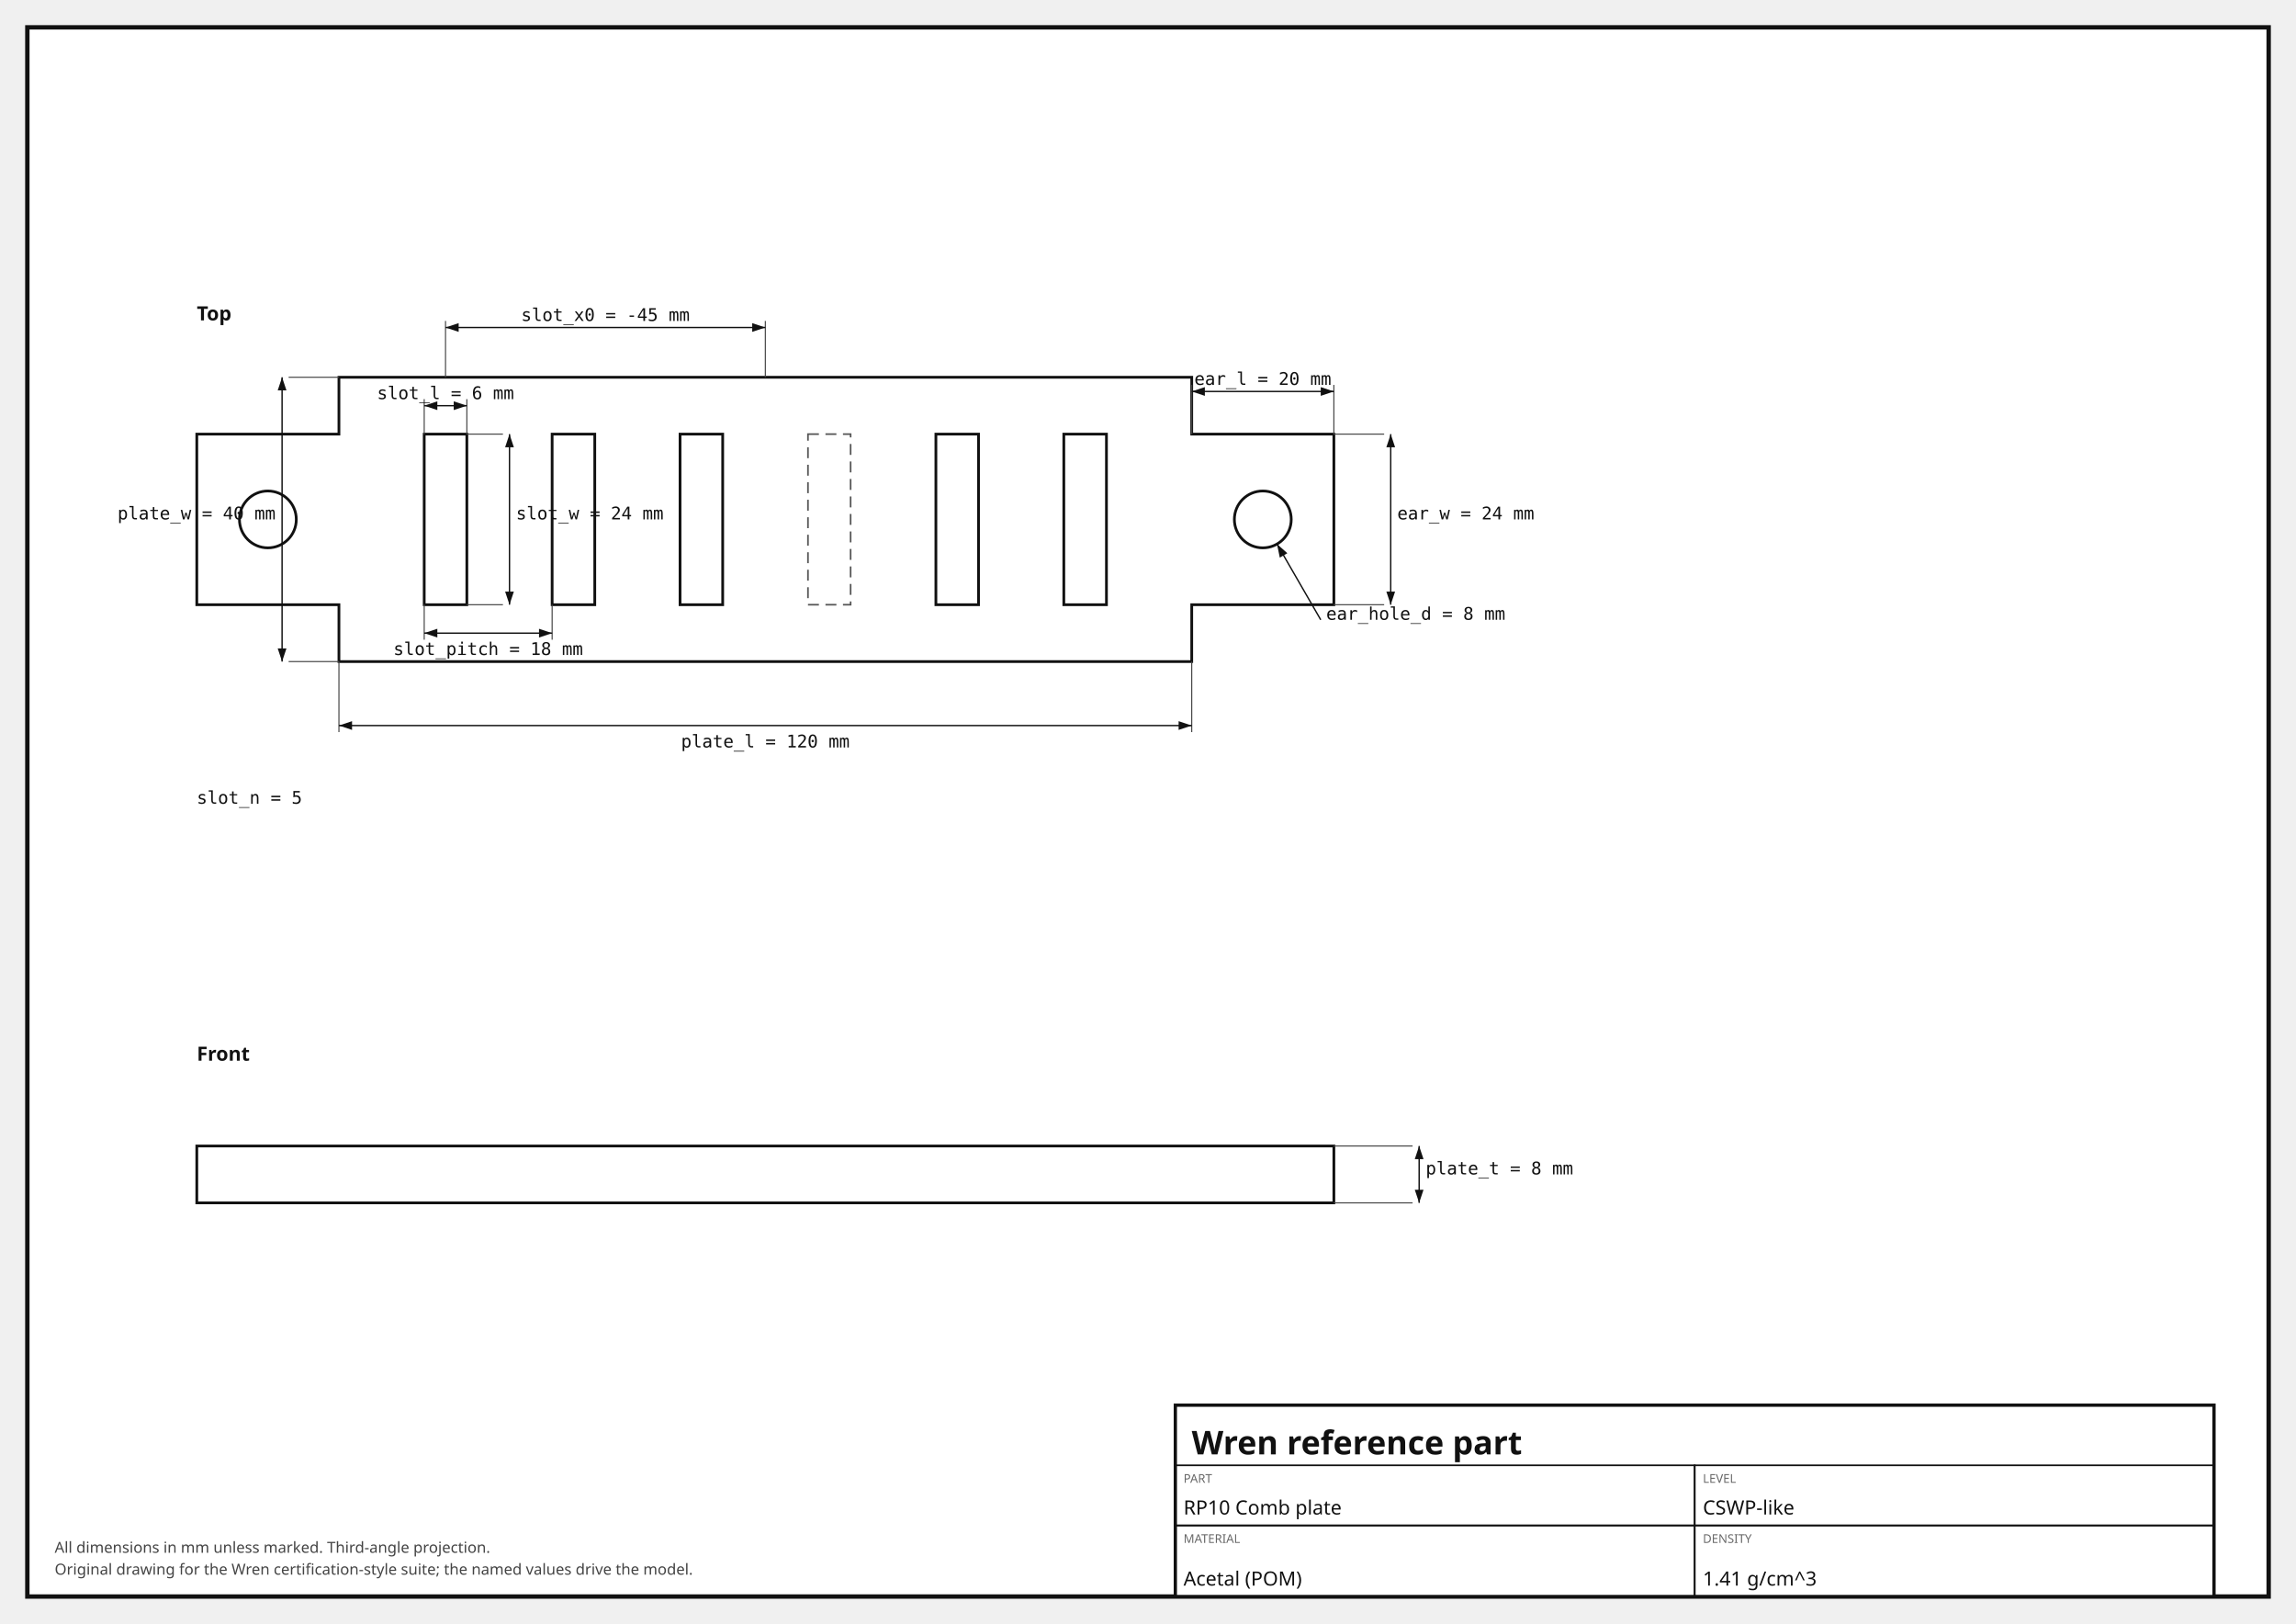
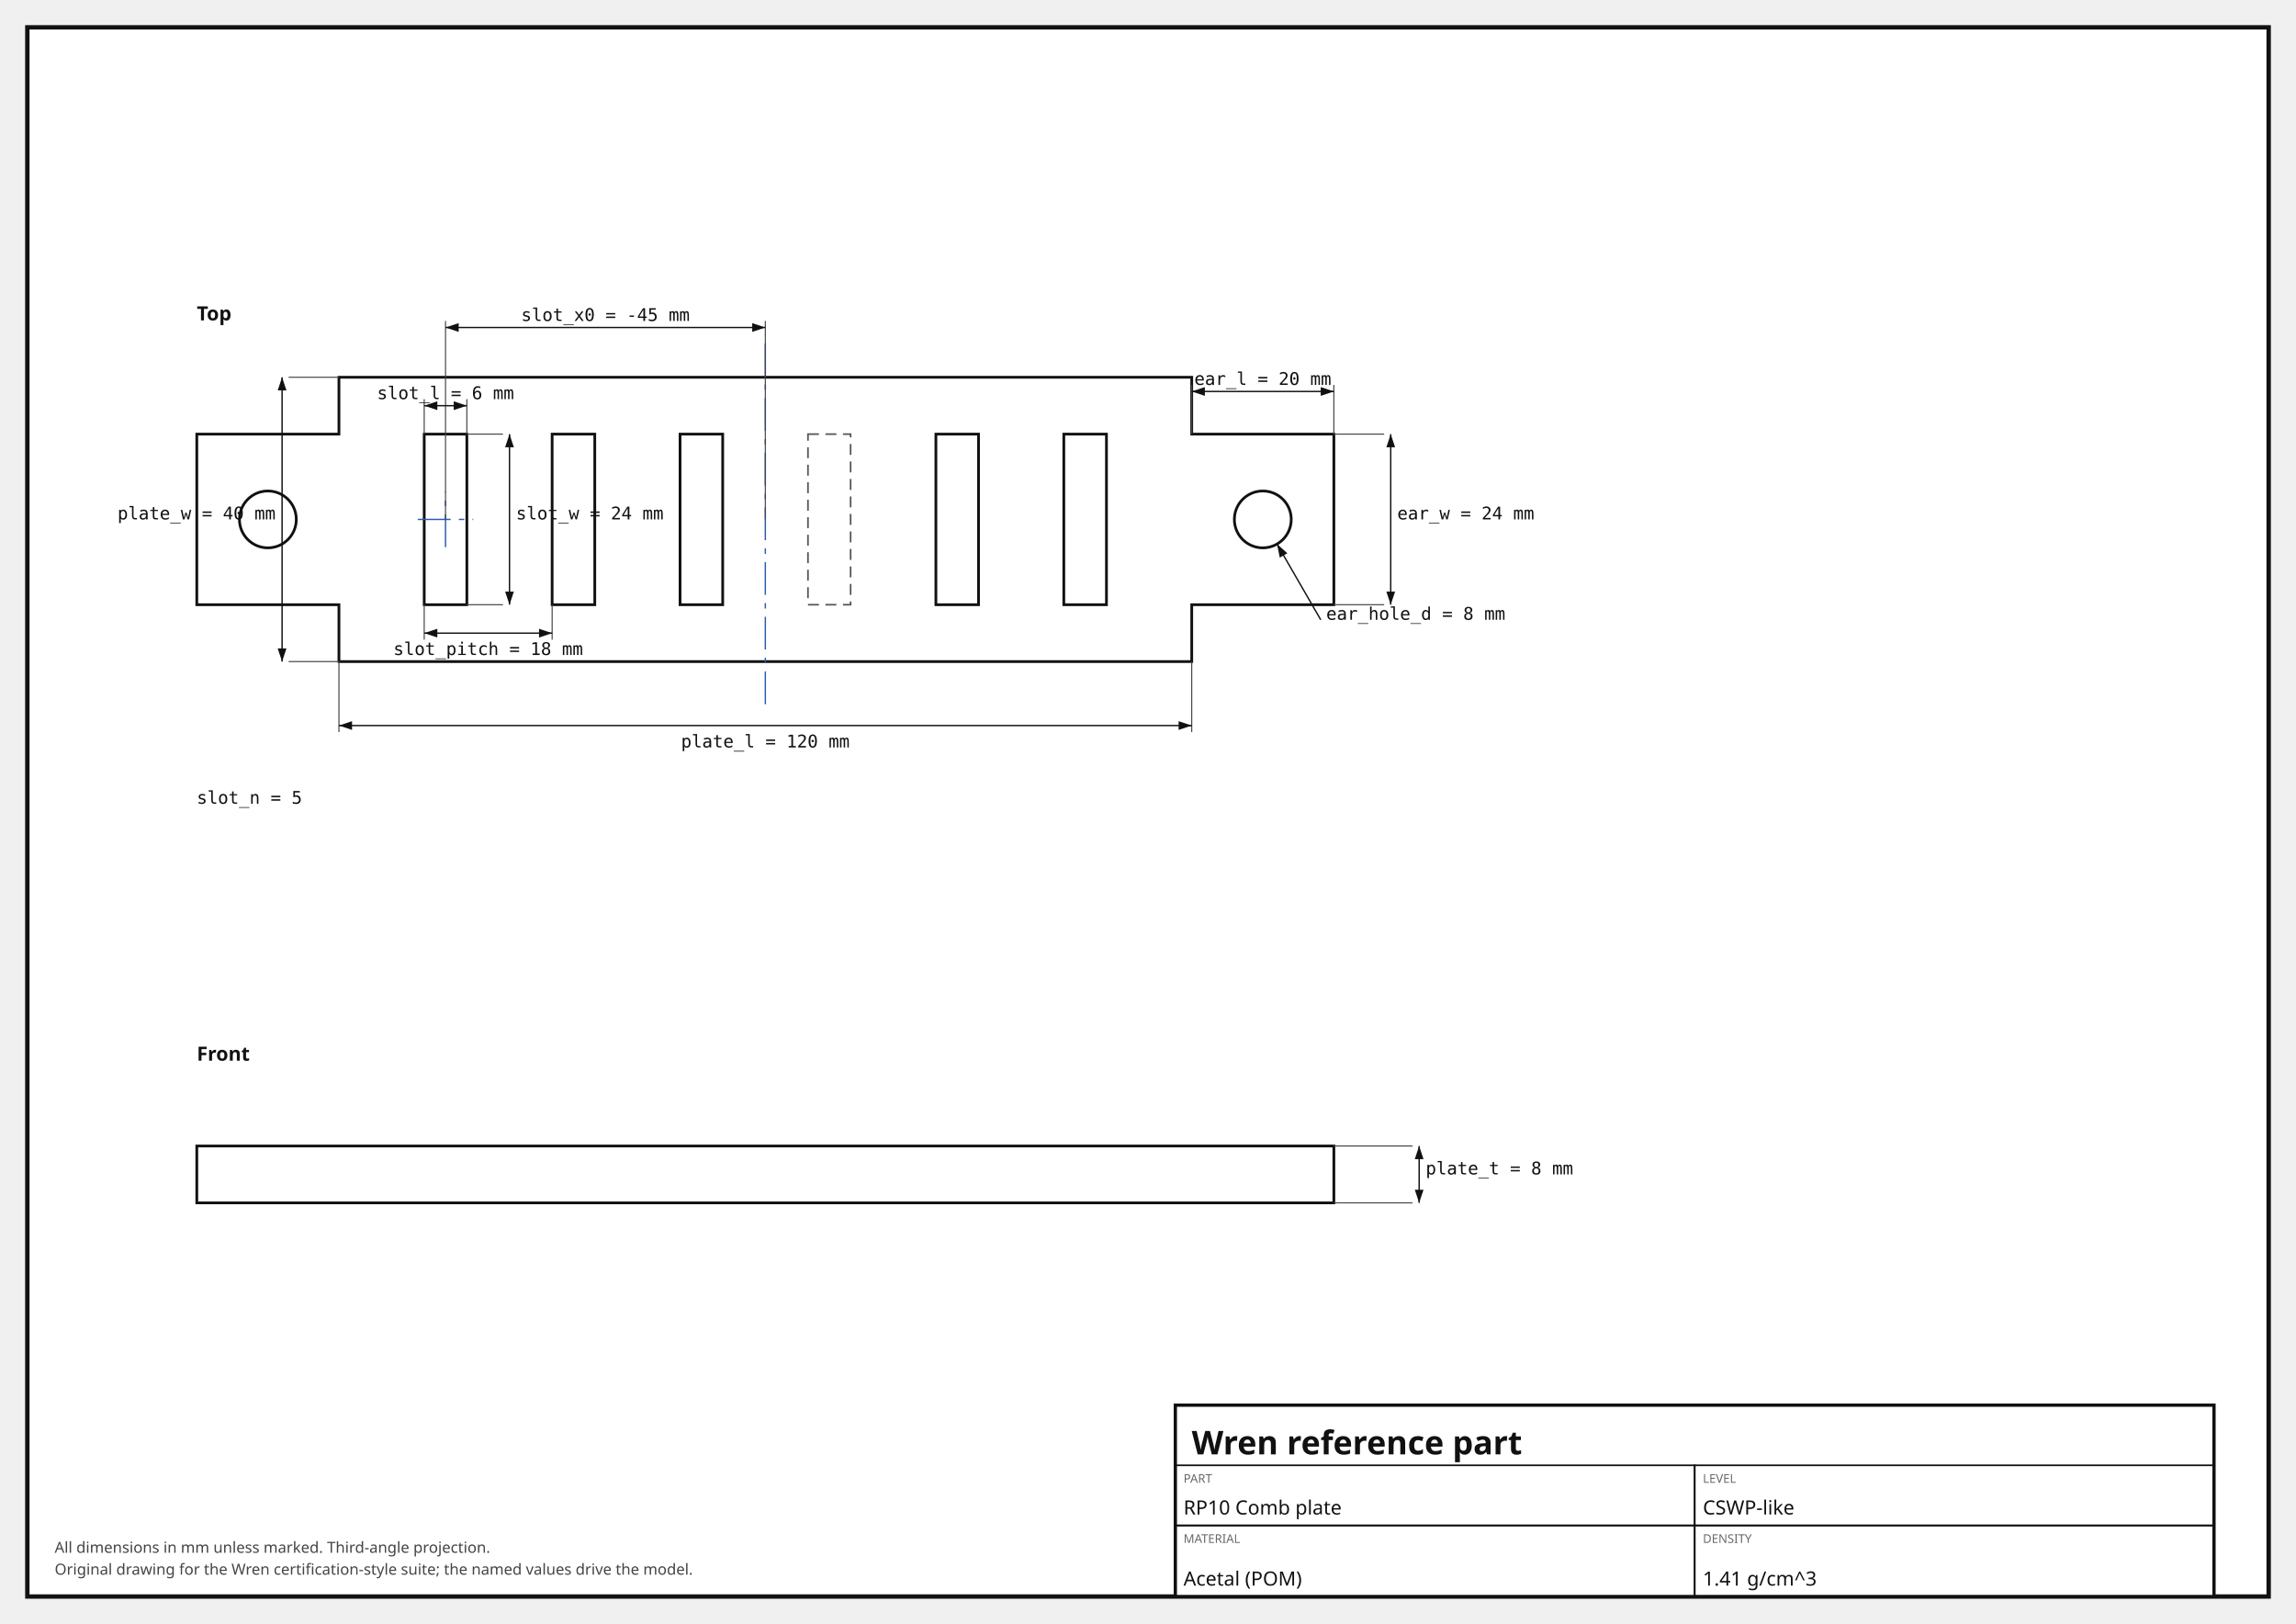
<svg xmlns="http://www.w3.org/2000/svg" viewBox="0 0 420 297" width="420mm" height="297mm" data-part="RP10">
  <rect x="5" y="5" width="410" height="287" fill="#fff" stroke="#111" stroke-width="0.8" />
  <g data-view="Top">
    <text x="36" y="58.6" font-size="3.6" font-family="sans-serif" font-weight="bold" fill="#111">Top</text>
    <path d="M62 121 L218 121 L218 110.6 L244 110.6 L244 79.4 L218 79.4 L218 69 L62 69 L62 79.4 L36 79.4 L36 110.6 L62 110.6 Z" stroke="#111" stroke-width="0.5" fill="none" />
    <rect x="77.6" y="79.4" width="7.8" height="31.2" stroke="#111" stroke-width="0.5" fill="none" />
    <rect x="101" y="79.4" width="7.8" height="31.2" stroke="#111" stroke-width="0.5" fill="none" />
    <rect x="124.4" y="79.4" width="7.8" height="31.2" stroke="#111" stroke-width="0.5" fill="none" />
    <rect x="147.8" y="79.4" width="7.8" height="31.2" stroke="#555" stroke-width="0.3" stroke-dasharray="2 1.2" fill="none" />
    <rect x="171.2" y="79.4" width="7.8" height="31.2" stroke="#111" stroke-width="0.5" fill="none" />
    <rect x="194.6" y="79.4" width="7.8" height="31.2" stroke="#111" stroke-width="0.5" fill="none" />
    <circle cx="49" cy="95" r="5.2" stroke="#111" stroke-width="0.5" fill="none" />
    <circle cx="231" cy="95" r="5.2" stroke="#111" stroke-width="0.5" fill="none" />
    <line x1="62" y1="121" x2="62" y2="133.9" stroke="#444" stroke-width="0.2" />
    <line x1="218" y1="121" x2="218" y2="133.9" stroke="#444" stroke-width="0.2" />
    <line x1="62" y1="132.7" x2="218" y2="132.7" stroke="#111" stroke-width="0.25" />
    <path d="M62 132.7 L64.4 131.9 L64.4 133.5 Z" fill="#111" />
    <path d="M218 132.7 L215.6 133.5 L215.6 131.9 Z" fill="#111" />
    <text data-dim="plate_l" data-value="120" x="140" y="136.7" text-anchor="middle" font-size="3.2" font-family="monospace" fill="#111">plate_l = 120 mm</text>
    <line x1="62" y1="121" x2="52.8" y2="121" stroke="#444" stroke-width="0.2" />
    <line x1="62" y1="69" x2="52.8" y2="69" stroke="#444" stroke-width="0.2" />
    <line x1="51.6" y1="121" x2="51.6" y2="69" stroke="#111" stroke-width="0.25" />
    <path d="M51.6 121 L50.8 118.6 L52.4 118.6 Z" fill="#111" />
    <path d="M51.6 69 L52.4 71.4 L50.8 71.4 Z" fill="#111" />
    <text data-dim="plate_w" data-value="40" x="50.4" y="95" text-anchor="end" font-size="3.2" font-family="monospace" fill="#111">plate_w = 40 mm</text>
    <line x1="218" y1="79.4" x2="218" y2="70.4" stroke="#444" stroke-width="0.2" />
    <line x1="244" y1="79.4" x2="244" y2="70.4" stroke="#444" stroke-width="0.2" />
    <line x1="218" y1="71.6" x2="244" y2="71.6" stroke="#111" stroke-width="0.25" />
    <path d="M218 71.6 L220.4 70.8 L220.4 72.4 Z" fill="#111" />
    <path d="M244 71.6 L241.6 72.4 L241.6 70.8 Z" fill="#111" />
    <text data-dim="ear_l" data-value="20" x="231" y="70.4" text-anchor="middle" font-size="3.2" font-family="monospace" fill="#111">ear_l = 20 mm</text>
    <line x1="244" y1="110.6" x2="253.2" y2="110.6" stroke="#444" stroke-width="0.2" />
    <line x1="244" y1="79.4" x2="253.2" y2="79.4" stroke="#444" stroke-width="0.2" />
    <line x1="254.4" y1="110.6" x2="254.4" y2="79.4" stroke="#111" stroke-width="0.25" />
    <path d="M254.4 110.6 L253.6 108.2 L255.2 108.2 Z" fill="#111" />
    <path d="M254.4 79.4 L255.2 81.8 L253.6 81.8 Z" fill="#111" />
    <text data-dim="ear_w" data-value="24" x="255.6" y="95" text-anchor="start" font-size="3.2" font-family="monospace" fill="#111">ear_w = 24 mm</text>
    <line x1="233.6" y1="99.503" x2="241.6" y2="113.36" stroke="#111" stroke-width="0.25" />
    <path d="M233.6 99.503 L235.493 101.182 L234.107 101.982 Z" fill="#111" />
    <text data-dim="ear_hole_d" data-value="8" x="242.6" y="113.36" text-anchor="start" font-size="3.2" font-family="monospace" fill="#111">ear_hole_d = 8 mm</text>
-     <line x1="140" y1="69" x2="140" y2="58.7" stroke="#444" stroke-width="0.2" />
-     <line x1="81.5" y1="69" x2="81.5" y2="58.7" stroke="#444" stroke-width="0.2" />
+     <line x1="140" y1="128.8" x2="140" y2="61.2" stroke="#2a5db0" stroke-width="0.25" stroke-dasharray="6 1.5 1 1.5" fill="none" />
+     <line x1="76.43" y1="95" x2="86.57" y2="95" stroke="#2a5db0" stroke-width="0.25" stroke-dasharray="6 1.5 1 1.5" fill="none" />
+     <line x1="81.5" y1="100.07" x2="81.5" y2="89.93" stroke="#2a5db0" stroke-width="0.25" stroke-dasharray="6 1.5 1 1.5" fill="none" />
+     <line x1="140" y1="95" x2="140" y2="58.7" stroke="#444" stroke-width="0.2" />
+     <line x1="81.5" y1="95" x2="81.5" y2="58.7" stroke="#444" stroke-width="0.2" />
    <line x1="81.5" y1="59.9" x2="140" y2="59.9" stroke="#111" stroke-width="0.25" />
    <path d="M81.5 59.9 L83.9 59.1 L83.9 60.7 Z" fill="#111" />
    <path d="M140 59.9 L137.6 60.7 L137.6 59.1 Z" fill="#111" />
    <text data-dim="slot_x0" data-value="-45" x="110.75" y="58.7" text-anchor="middle" font-size="3.2" font-family="monospace" fill="#111">slot_x0 = -45 mm</text>
    <line x1="77.6" y1="110.6" x2="77.6" y2="117" stroke="#444" stroke-width="0.2" />
    <line x1="101" y1="110.6" x2="101" y2="117" stroke="#444" stroke-width="0.2" />
    <line x1="77.6" y1="115.8" x2="101" y2="115.8" stroke="#111" stroke-width="0.25" />
    <path d="M77.6 115.8 L80 115 L80 116.6 Z" fill="#111" />
    <path d="M101 115.8 L98.6 116.6 L98.6 115 Z" fill="#111" />
    <text data-dim="slot_pitch" data-value="18" x="89.3" y="119.8" text-anchor="middle" font-size="3.2" font-family="monospace" fill="#111">slot_pitch = 18 mm</text>
    <line x1="77.6" y1="79.4" x2="77.6" y2="73" stroke="#444" stroke-width="0.2" />
    <line x1="85.4" y1="79.4" x2="85.4" y2="73" stroke="#444" stroke-width="0.2" />
    <line x1="77.6" y1="74.2" x2="85.4" y2="74.2" stroke="#111" stroke-width="0.25" />
    <path d="M77.6 74.2 L80 73.4 L80 75 Z" fill="#111" />
    <path d="M85.4 74.2 L83 75 L83 73.4 Z" fill="#111" />
    <text data-dim="slot_l" data-value="6" x="81.5" y="73" text-anchor="middle" font-size="3.2" font-family="monospace" fill="#111">slot_l = 6 mm</text>
    <line x1="85.4" y1="110.6" x2="92" y2="110.6" stroke="#444" stroke-width="0.2" />
    <line x1="85.4" y1="79.4" x2="92" y2="79.4" stroke="#444" stroke-width="0.2" />
    <line x1="93.2" y1="110.6" x2="93.2" y2="79.4" stroke="#111" stroke-width="0.25" />
    <path d="M93.2 110.6 L92.4 108.2 L94 108.2 Z" fill="#111" />
    <path d="M93.2 79.4 L94 81.8 L92.4 81.8 Z" fill="#111" />
    <text data-dim="slot_w" data-value="24" x="94.4" y="95" text-anchor="start" font-size="3.2" font-family="monospace" fill="#111">slot_w = 24 mm</text>
    <text data-dim="slot_n" data-value="5" x="36" y="147" text-anchor="start" font-size="3.2" font-family="monospace" fill="#111">slot_n = 5</text>
  </g>
  <g data-view="Front">
    <text x="36" y="194" font-size="3.6" font-family="sans-serif" font-weight="bold" fill="#111">Front</text>
    <rect x="36" y="209.6" width="208" height="10.4" stroke="#111" stroke-width="0.5" fill="none" />
    <line x1="244" y1="220" x2="258.4" y2="220" stroke="#444" stroke-width="0.2" />
    <line x1="244" y1="209.6" x2="258.4" y2="209.6" stroke="#444" stroke-width="0.2" />
    <line x1="259.6" y1="220" x2="259.6" y2="209.6" stroke="#111" stroke-width="0.25" />
    <path d="M259.6 220 L258.8 217.6 L260.4 217.6 Z" fill="#111" />
    <path d="M259.6 209.6 L260.4 212 L258.8 212 Z" fill="#111" />
    <text data-dim="plate_t" data-value="8" x="260.8" y="214.8" text-anchor="start" font-size="3.2" font-family="monospace" fill="#111">plate_t = 8 mm</text>
  </g>
  <rect x="215" y="257" width="190" height="35" fill="#fff" stroke="#111" stroke-width="0.6" />
  <text x="218" y="266" font-size="6" font-family="sans-serif" font-weight="bold" fill="#111">Wren reference part</text>
  <rect x="215" y="268" width="95" height="11" fill="none" stroke="#111" stroke-width="0.3" />
  <text x="216.5" y="271.2" font-size="2.2" font-family="sans-serif" fill="#666">PART</text>
  <text x="216.5" y="277" font-size="3.6" font-family="sans-serif" fill="#111">RP10  Comb plate</text>
  <rect x="310" y="268" width="95" height="11" fill="none" stroke="#111" stroke-width="0.3" />
  <text x="311.5" y="271.2" font-size="2.2" font-family="sans-serif" fill="#666">LEVEL</text>
  <text x="311.5" y="277" font-size="3.6" font-family="sans-serif" fill="#111">CSWP-like</text>
  <rect x="215" y="279" width="95" height="13" fill="none" stroke="#111" stroke-width="0.3" />
  <text x="216.5" y="282.2" font-size="2.2" font-family="sans-serif" fill="#666">MATERIAL</text>
  <text x="216.5" y="290" font-size="3.6" font-family="sans-serif" fill="#111">Acetal (POM)</text>
  <rect x="310" y="279" width="95" height="13" fill="none" stroke="#111" stroke-width="0.3" />
  <text x="311.5" y="282.2" font-size="2.2" font-family="sans-serif" fill="#666">DENSITY</text>
  <text x="311.5" y="290" font-size="3.6" font-family="sans-serif" fill="#111">1.41 g/cm^3</text>
  <text x="10" y="284" font-size="2.8" font-family="sans-serif" fill="#444">All dimensions in mm unless marked. Third-angle projection.</text>
  <text x="10" y="288" font-size="2.8" font-family="sans-serif" fill="#444">Original drawing for the Wren certification-style suite; the named values drive the model.</text>
</svg>
